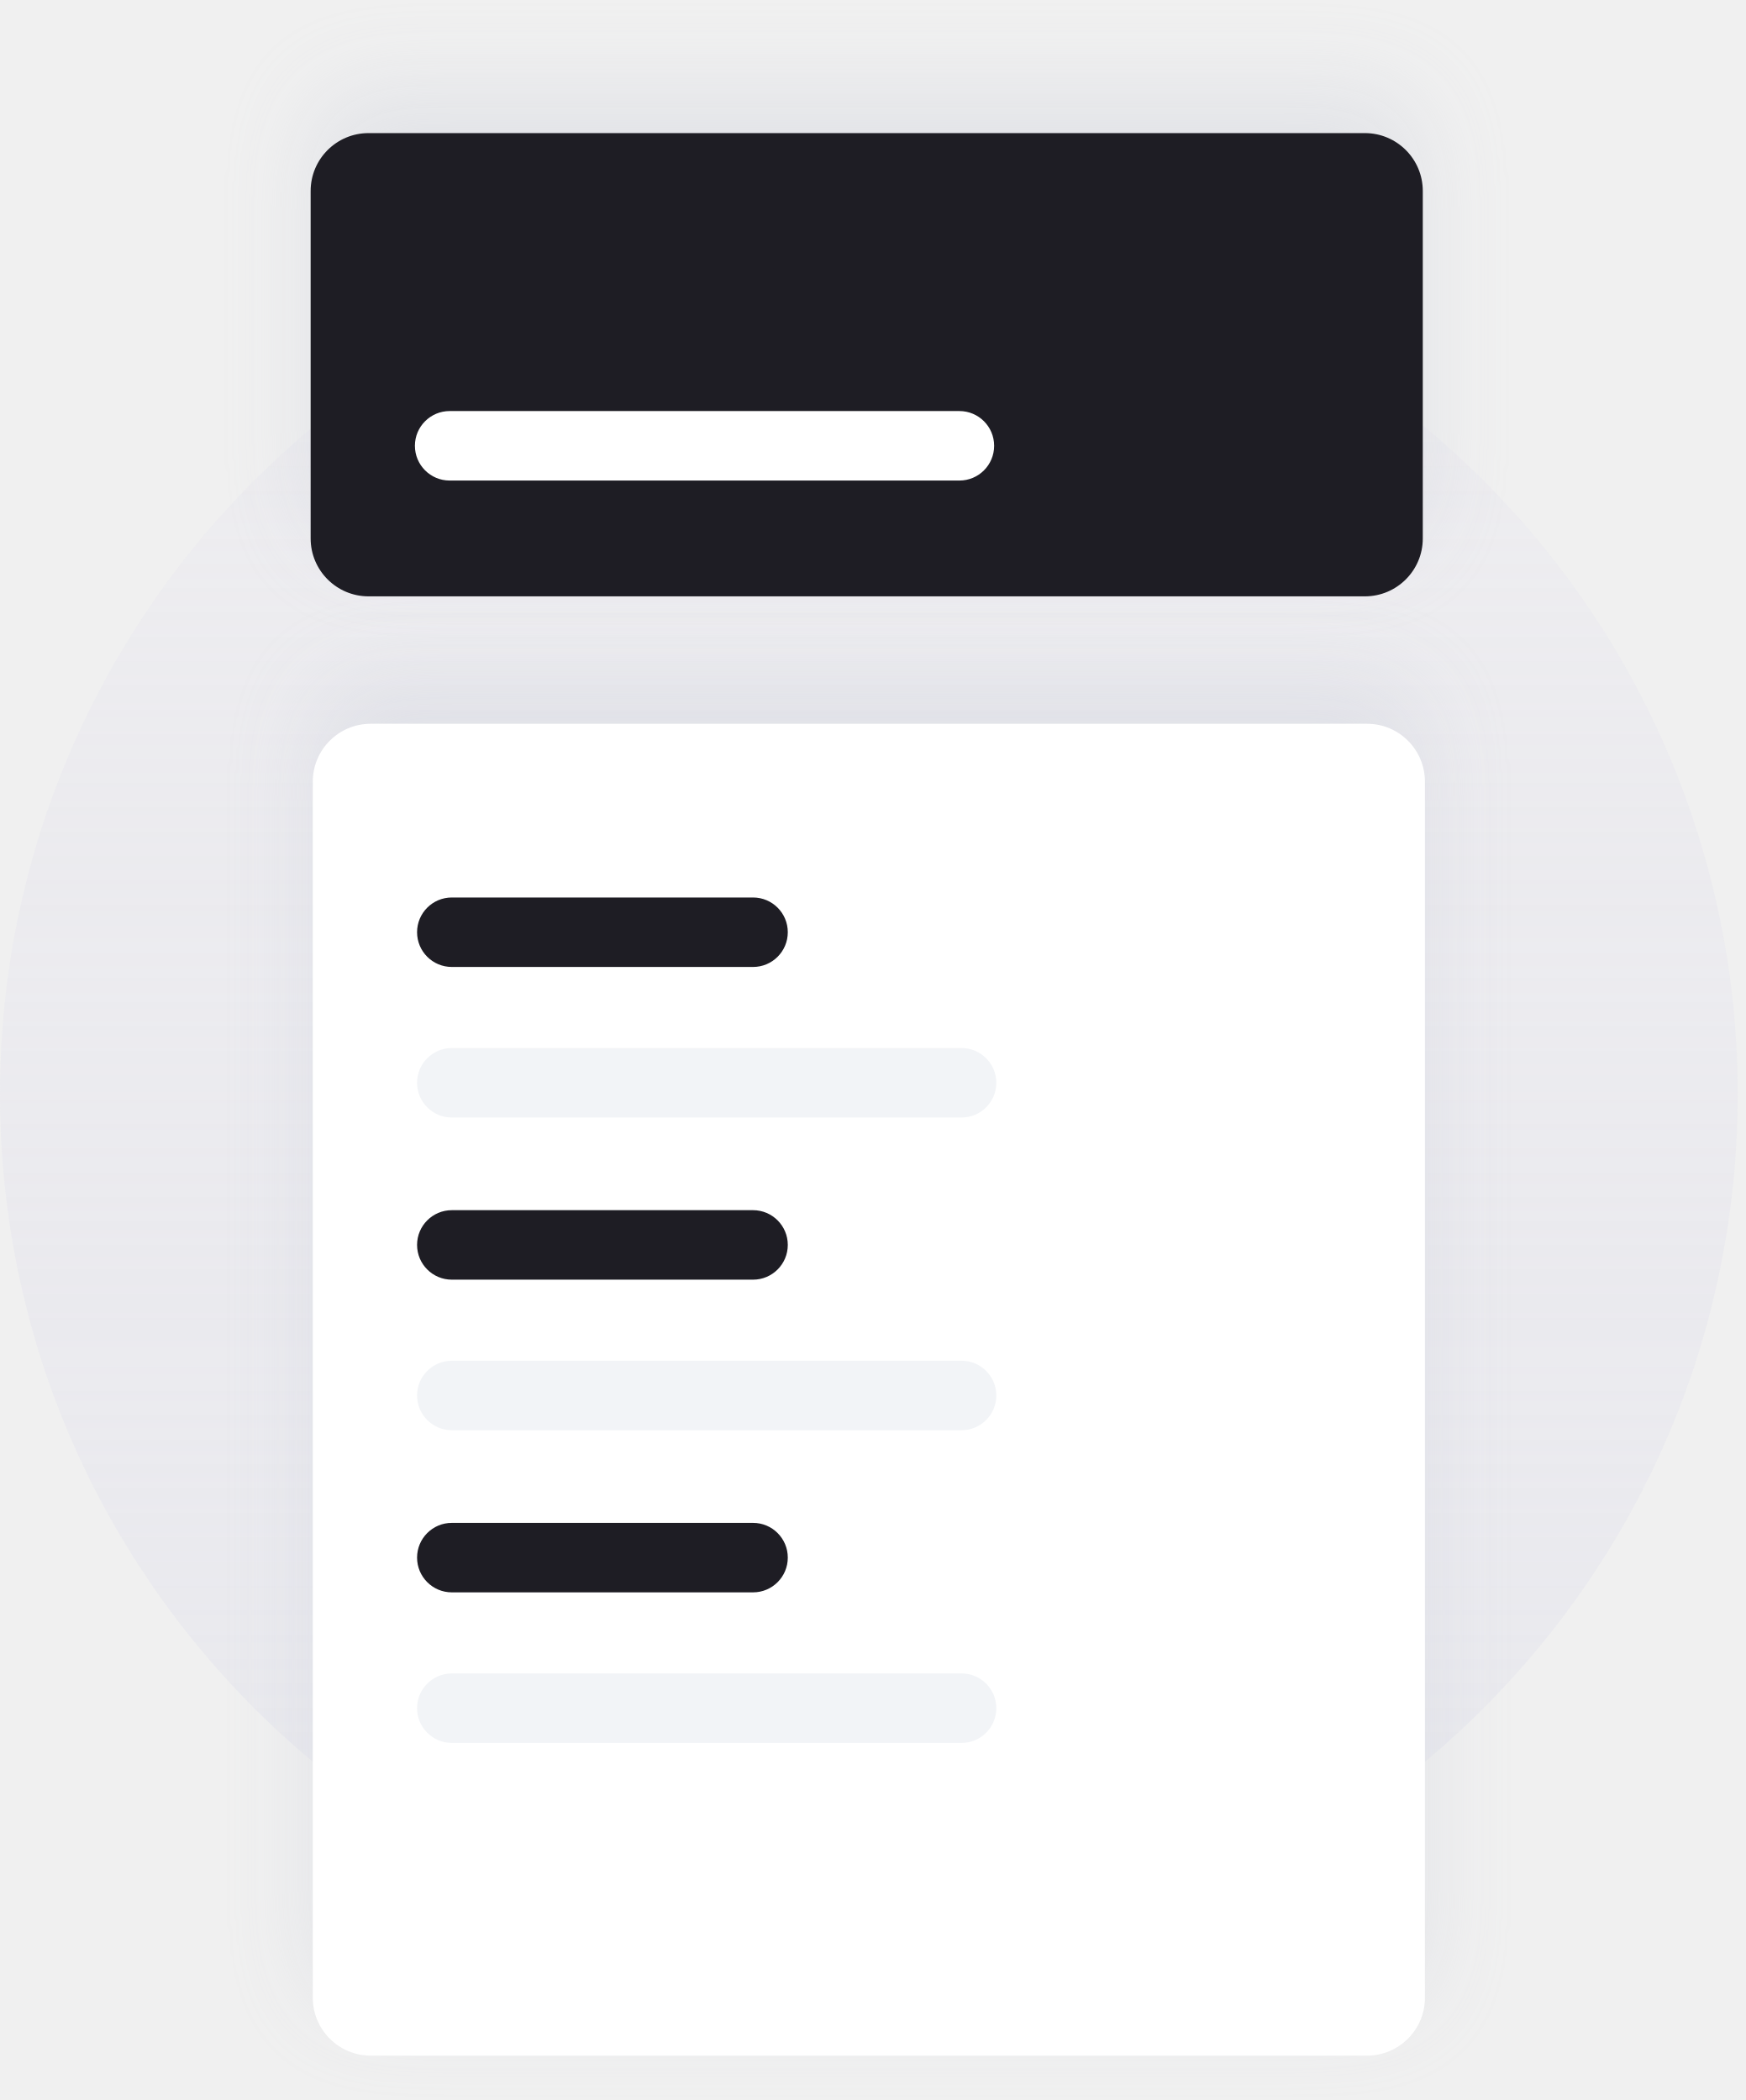
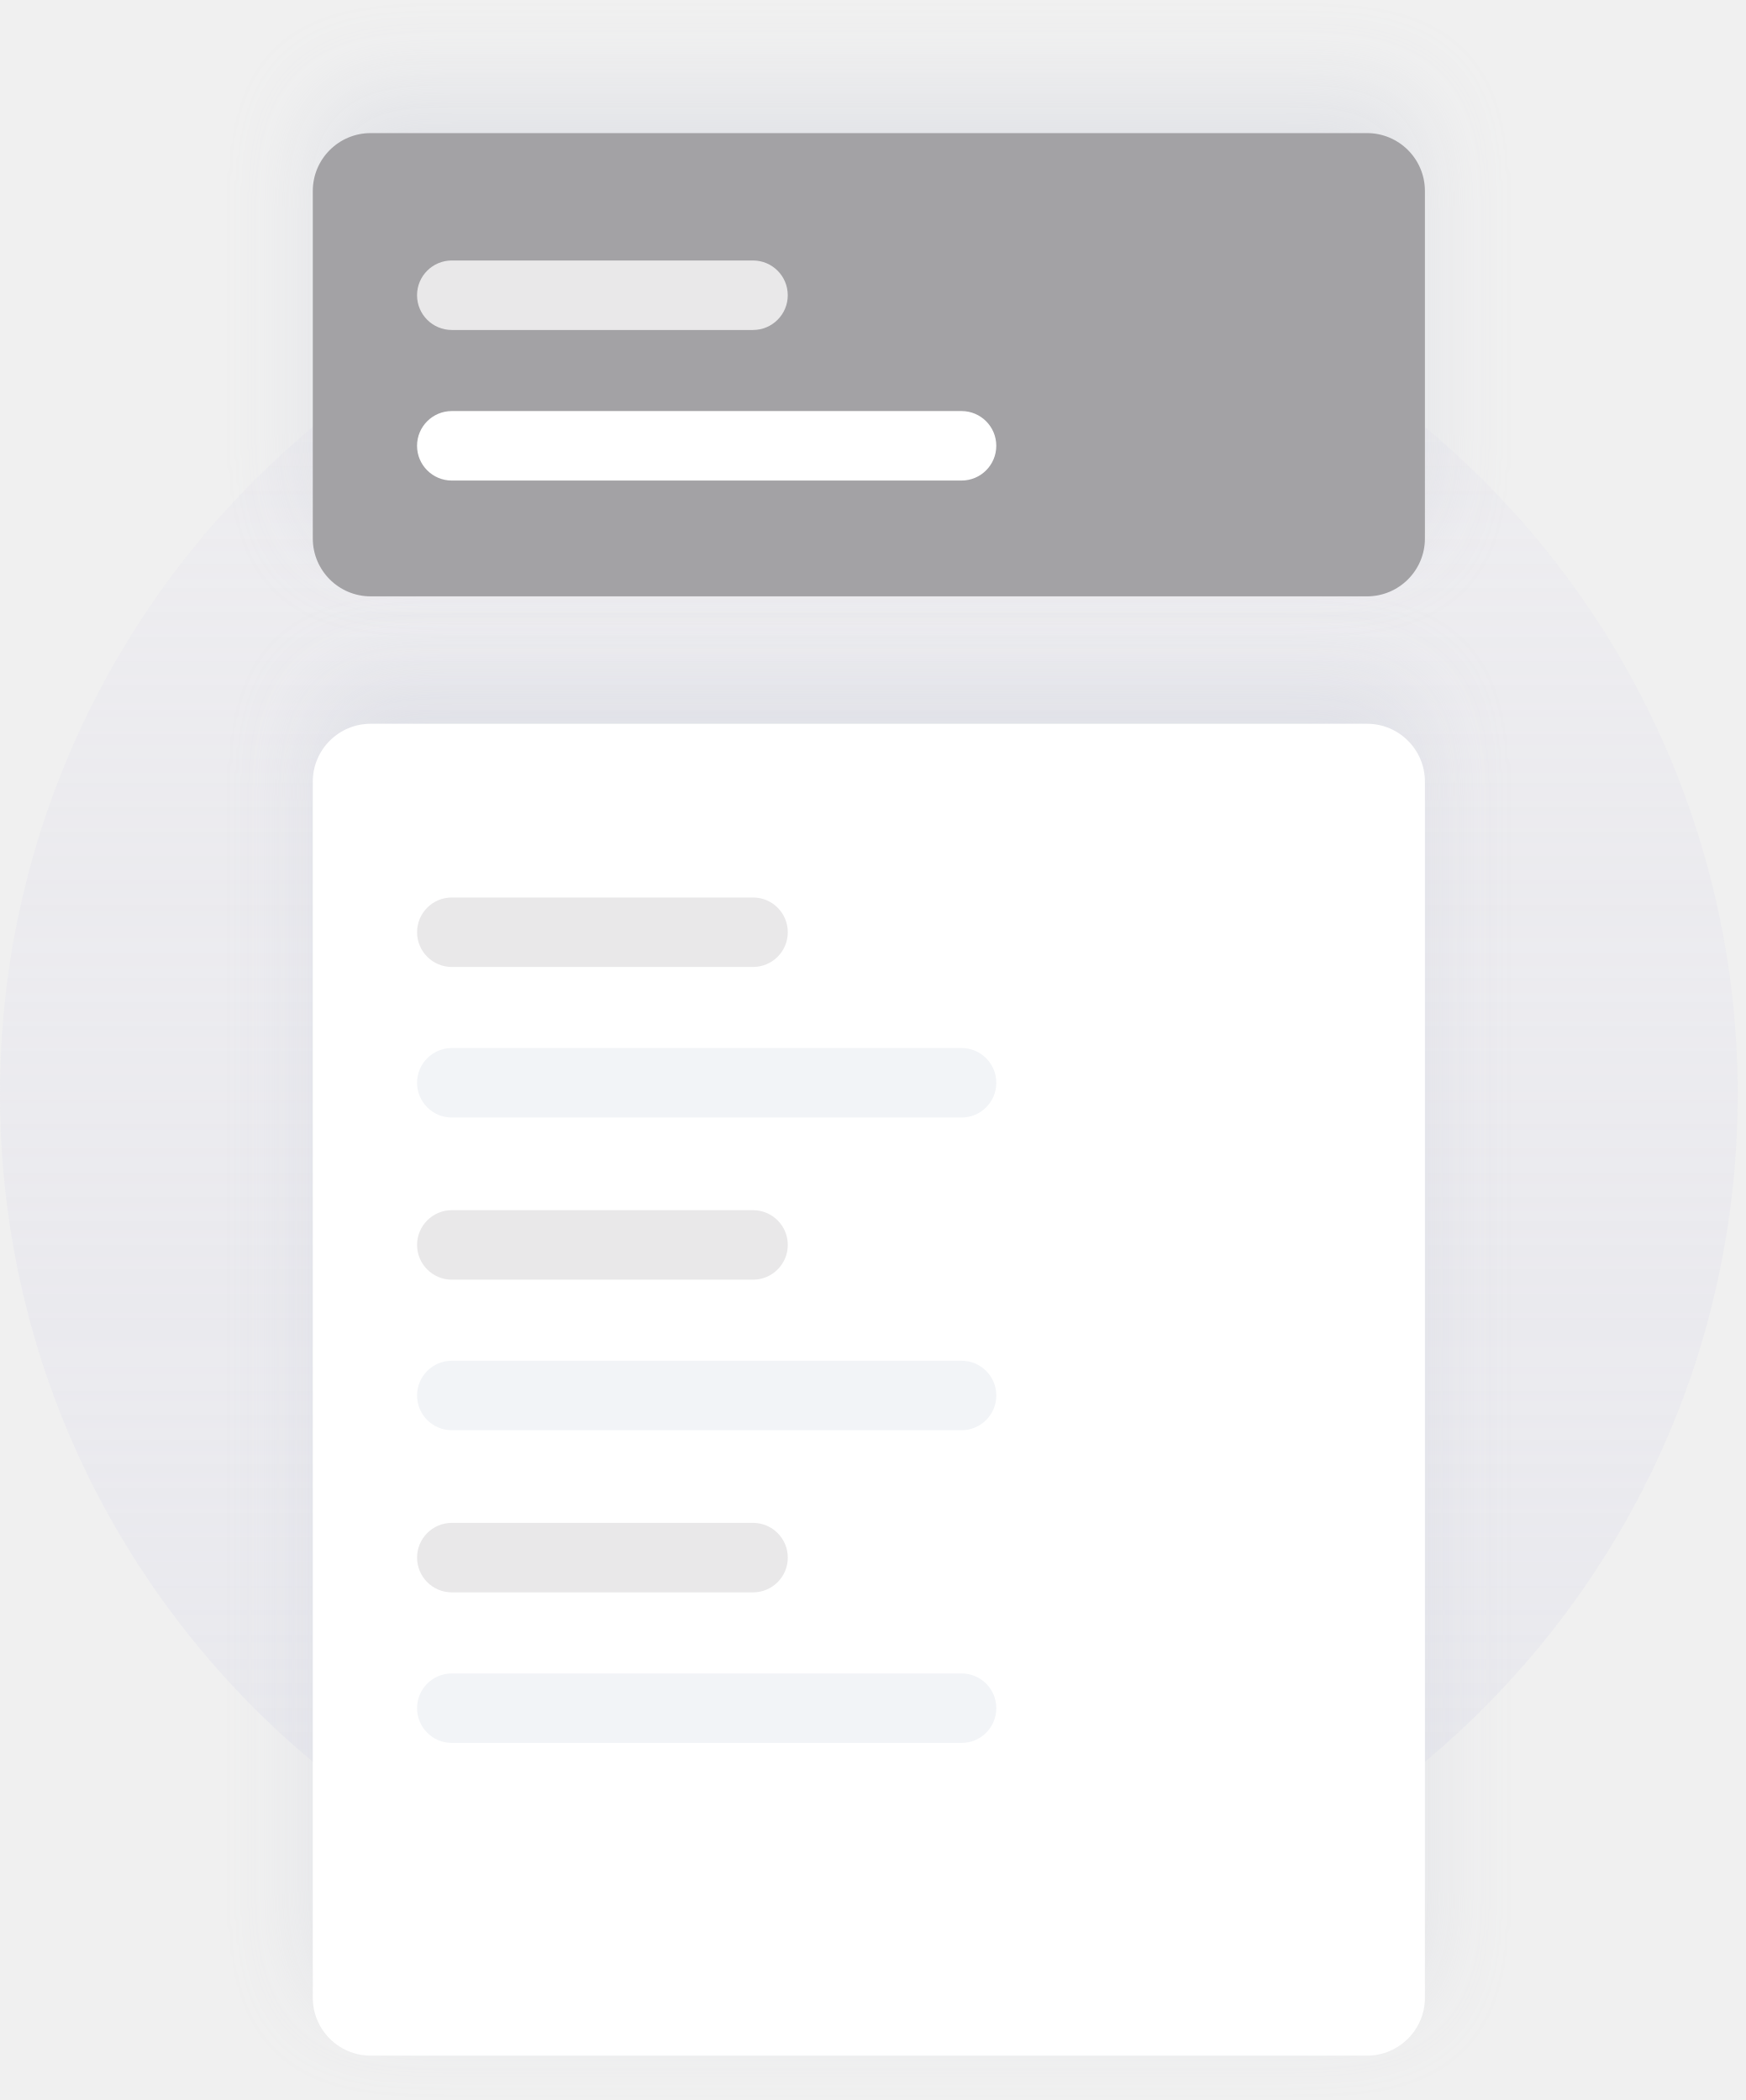
<svg xmlns="http://www.w3.org/2000/svg" width="118" height="142" viewBox="0 0 118 142" fill="none">
-   <path d="M58.735 132.735C91.174 132.735 117.47 106.438 117.47 74C117.47 41.561 91.174 15.265 58.735 15.265C26.297 15.265 0 41.561 0 74C0 106.438 26.297 132.735 58.735 132.735Z" fill="url(#paint0_linear_6556_81057)" />
-   <g filter="url(#filter0_d_6556_81057)">
-     <path d="M92.411 48.94H25.061C22.899 48.94 21.145 50.693 21.145 52.856V135.085C21.145 137.247 22.899 139 25.061 139H92.411C94.573 139 96.326 137.247 96.326 135.085V52.856C96.326 50.693 94.573 48.94 92.411 48.94Z" fill="white" />
+   <path d="M58.735 132.735C91.174 132.735 117.47 106.438 117.47 74C117.47 41.561 91.174 15.265 58.735 15.265C26.297 15.265 0 41.561 0 74C0 106.438 26.297 132.735 58.735 132.735Z" fill="url(#paint0_linear_3424_671)" />
+   <g filter="url(#filter0_d_3424_671)">
+     <path d="M92.41 48.94H25.061C22.898 48.94 21.145 50.693 21.145 52.856V135.085C21.145 137.247 22.898 139 25.061 139H92.41C94.573 139 96.326 137.247 96.326 135.085V52.856C96.326 50.693 94.573 48.94 92.41 48.94Z" fill="white" />
  </g>
-   <path d="M50.905 60.687H30.544C29.246 60.687 28.194 61.738 28.194 63.036C28.194 64.334 29.246 65.385 30.544 65.385H50.905C52.203 65.385 53.255 64.334 53.255 63.036C53.255 61.738 52.203 60.687 50.905 60.687Z" fill="#1E1D24" />
+   <path d="M50.905 60.687H30.544C29.246 60.687 28.194 61.738 28.194 63.036C28.194 64.334 29.246 65.385 30.544 65.385H50.905C52.203 65.385 53.255 64.334 53.255 63.036C53.255 61.738 52.203 60.687 50.905 60.687Z" fill="#E9E8E9" />
  <path d="M65.002 70.867H30.544C29.246 70.867 28.194 71.919 28.194 73.217C28.194 74.514 29.246 75.566 30.544 75.566H65.002C66.299 75.566 67.351 74.514 67.351 73.217C67.351 71.919 66.299 70.867 65.002 70.867Z" fill="#F2F4F7" />
-   <path d="M50.905 81.831H30.544C29.246 81.831 28.194 82.883 28.194 84.18C28.194 85.478 29.246 86.53 30.544 86.53H50.905C52.203 86.53 53.255 85.478 53.255 84.18C53.255 82.883 52.203 81.831 50.905 81.831Z" fill="#1E1D24" />
+   <path d="M50.905 81.831H30.544C29.246 81.831 28.194 82.883 28.194 84.18C28.194 85.478 29.246 86.53 30.544 86.53H50.905C52.203 86.53 53.255 85.478 53.255 84.18C53.255 82.883 52.203 81.831 50.905 81.831Z" fill="#E9E8E9" />
  <path d="M65.002 92.012H30.544C29.246 92.012 28.194 93.064 28.194 94.361C28.194 95.659 29.246 96.71 30.544 96.71H65.002C66.299 96.71 67.351 95.659 67.351 94.361C67.351 93.064 66.299 92.012 65.002 92.012Z" fill="#F2F4F7" />
-   <path d="M50.905 102.975H30.544C29.246 102.975 28.194 104.027 28.194 105.324C28.194 106.622 29.246 107.674 30.544 107.674H50.905C52.203 107.674 53.255 106.622 53.255 105.324C53.255 104.027 52.203 102.975 50.905 102.975Z" fill="#1E1D24" />
+   <path d="M50.905 102.975H30.544C29.246 102.975 28.194 104.027 28.194 105.324C28.194 106.622 29.246 107.674 30.544 107.674H50.905C52.203 107.674 53.255 106.622 53.255 105.324C53.255 104.027 52.203 102.975 50.905 102.975Z" fill="#E9E8E9" />
  <path d="M65.002 113.156H30.544C29.246 113.156 28.194 114.208 28.194 115.505C28.194 116.803 29.246 117.855 30.544 117.855H65.002C66.299 117.855 67.351 116.803 67.351 115.505C67.351 114.208 66.299 113.156 65.002 113.156Z" fill="#F2F4F7" />
-   <g filter="url(#filter1_d_6556_81057)">
-     <path d="M92.265 9H24.916C22.753 9 21 10.753 21 12.916V36.41C21 38.572 22.753 40.325 24.916 40.325H92.265C94.428 40.325 96.181 38.572 96.181 36.41V12.916C96.181 10.753 94.428 9 92.265 9Z" fill="#1E1D24" />
+   <g filter="url(#filter1_d_3424_671)">
+     <path d="M92.41 9H25.06C22.898 9 21.145 10.753 21.145 12.916V36.41C21.145 38.572 22.898 40.325 25.06 40.325H92.41C94.572 40.325 96.325 38.572 96.325 36.41V12.916C96.325 10.753 94.572 9 92.41 9Z" fill="#A3A2A5" />
  </g>
-   <path d="M50.759 17.614H30.397C29.1 17.614 28.048 18.666 28.048 19.964C28.048 21.261 29.1 22.313 30.397 22.313H50.759C52.056 22.313 53.108 21.261 53.108 19.964C53.108 18.666 52.056 17.614 50.759 17.614Z" fill="#1E1D24" />
-   <path d="M64.855 27.795H30.397C29.1 27.795 28.048 28.847 28.048 30.144C28.048 31.442 29.1 32.494 30.397 32.494H64.855C66.153 32.494 67.204 31.442 67.204 30.144C67.204 28.847 66.153 27.795 64.855 27.795Z" fill="white" />
+   <path d="M50.903 17.614H30.542C29.244 17.614 28.192 18.666 28.192 19.964C28.192 21.261 29.244 22.313 30.542 22.313H50.903C52.201 22.313 53.253 21.261 53.253 19.964C53.253 18.666 52.201 17.614 50.903 17.614Z" fill="#E9E8E9" />
+   <path d="M65 27.795H30.542C29.244 27.795 28.192 28.847 28.192 30.144C28.192 31.442 29.244 32.494 30.542 32.494H65C66.297 32.494 67.349 31.442 67.349 30.144C67.349 28.847 66.297 27.795 65 27.795Z" fill="white" />
  <defs>
-     <filter id="filter0_d_6556_81057" x="15.146" y="39.94" width="87.181" height="102.061" filterUnits="userSpaceOnUse" color-interpolation-filters="sRGB">
+     <filter id="filter0_d_3424_671" x="15.145" y="39.94" width="87.181" height="102.061" filterUnits="userSpaceOnUse" color-interpolation-filters="sRGB">
      <feFlood flood-opacity="0" result="BackgroundImageFix" />
      <feColorMatrix in="SourceAlpha" type="matrix" values="0 0 0 0 0 0 0 0 0 0 0 0 0 0 0 0 0 0 127 0" result="hardAlpha" />
      <feOffset dy="-3" />
      <feGaussianBlur stdDeviation="3" />
      <feColorMatrix type="matrix" values="0 0 0 0 0.788 0 0 0 0 0.804 0 0 0 0 0.851 0 0 0 0.349 0" />
-       <feBlend mode="normal" in2="BackgroundImageFix" result="effect1_dropShadow_6556_81057" />
-       <feBlend mode="normal" in="SourceGraphic" in2="effect1_dropShadow_6556_81057" result="shape" />
+       <feBlend mode="normal" in2="BackgroundImageFix" result="effect1_dropShadow_3424_671" />
+       <feBlend mode="normal" in="SourceGraphic" in2="effect1_dropShadow_3424_671" result="shape" />
    </filter>
-     <filter id="filter1_d_6556_81057" x="15" y="0" width="87.181" height="43.325" filterUnits="userSpaceOnUse" color-interpolation-filters="sRGB">
+     <filter id="filter1_d_3424_671" x="15.145" y="0" width="87.181" height="43.325" filterUnits="userSpaceOnUse" color-interpolation-filters="sRGB">
      <feFlood flood-opacity="0" result="BackgroundImageFix" />
      <feColorMatrix in="SourceAlpha" type="matrix" values="0 0 0 0 0 0 0 0 0 0 0 0 0 0 0 0 0 0 127 0" result="hardAlpha" />
      <feOffset dy="-3" />
      <feGaussianBlur stdDeviation="3" />
      <feColorMatrix type="matrix" values="0 0 0 0 0.788 0 0 0 0 0.804 0 0 0 0 0.851 0 0 0 0.349 0" />
-       <feBlend mode="normal" in2="BackgroundImageFix" result="effect1_dropShadow_6556_81057" />
-       <feBlend mode="normal" in="SourceGraphic" in2="effect1_dropShadow_6556_81057" result="shape" />
+       <feBlend mode="normal" in2="BackgroundImageFix" result="effect1_dropShadow_3424_671" />
+       <feBlend mode="normal" in="SourceGraphic" in2="effect1_dropShadow_3424_671" result="shape" />
    </filter>
-     <linearGradient id="paint0_linear_6556_81057" x1="58.735" y1="15.265" x2="58.735" y2="132.735" gradientUnits="userSpaceOnUse">
+     <linearGradient id="paint0_linear_3424_671" x1="58.735" y1="15.265" x2="58.735" y2="132.735" gradientUnits="userSpaceOnUse">
      <stop stop-color="#DCD8EC" stop-opacity="0.12" />
      <stop offset="1" stop-color="#DFE0EB" stop-opacity="0.4" />
    </linearGradient>
  </defs>
</svg>
